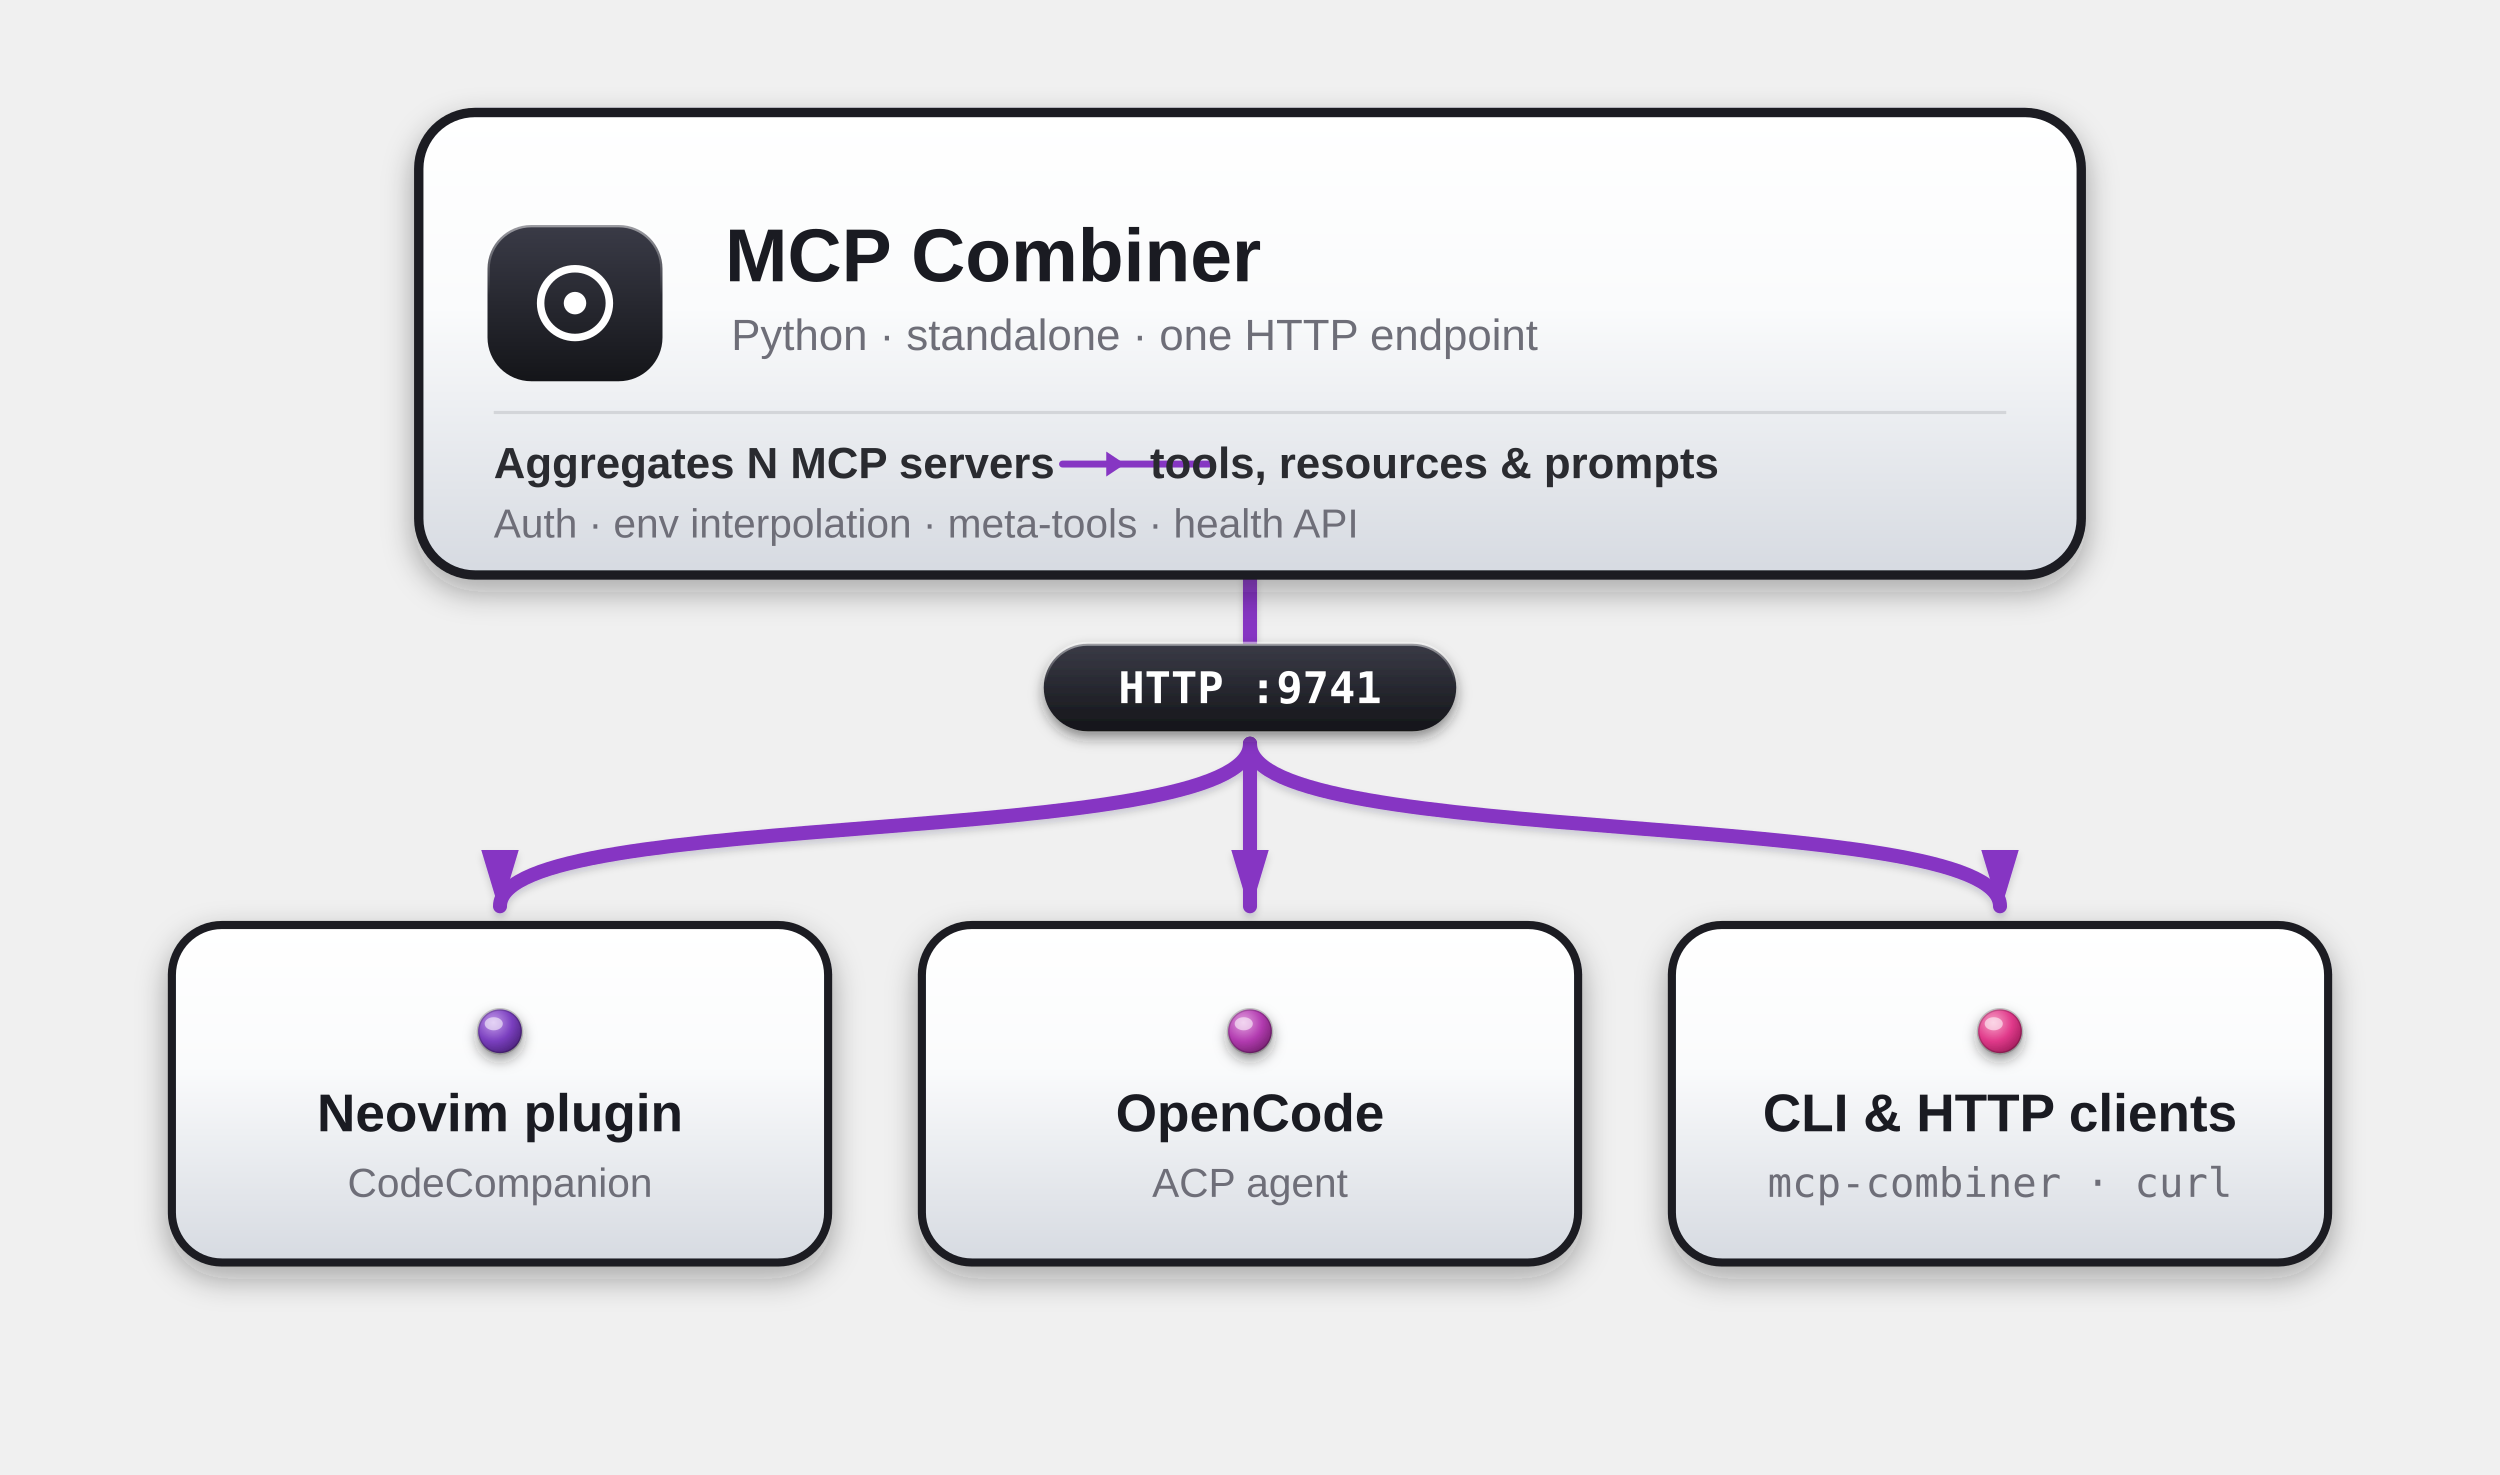
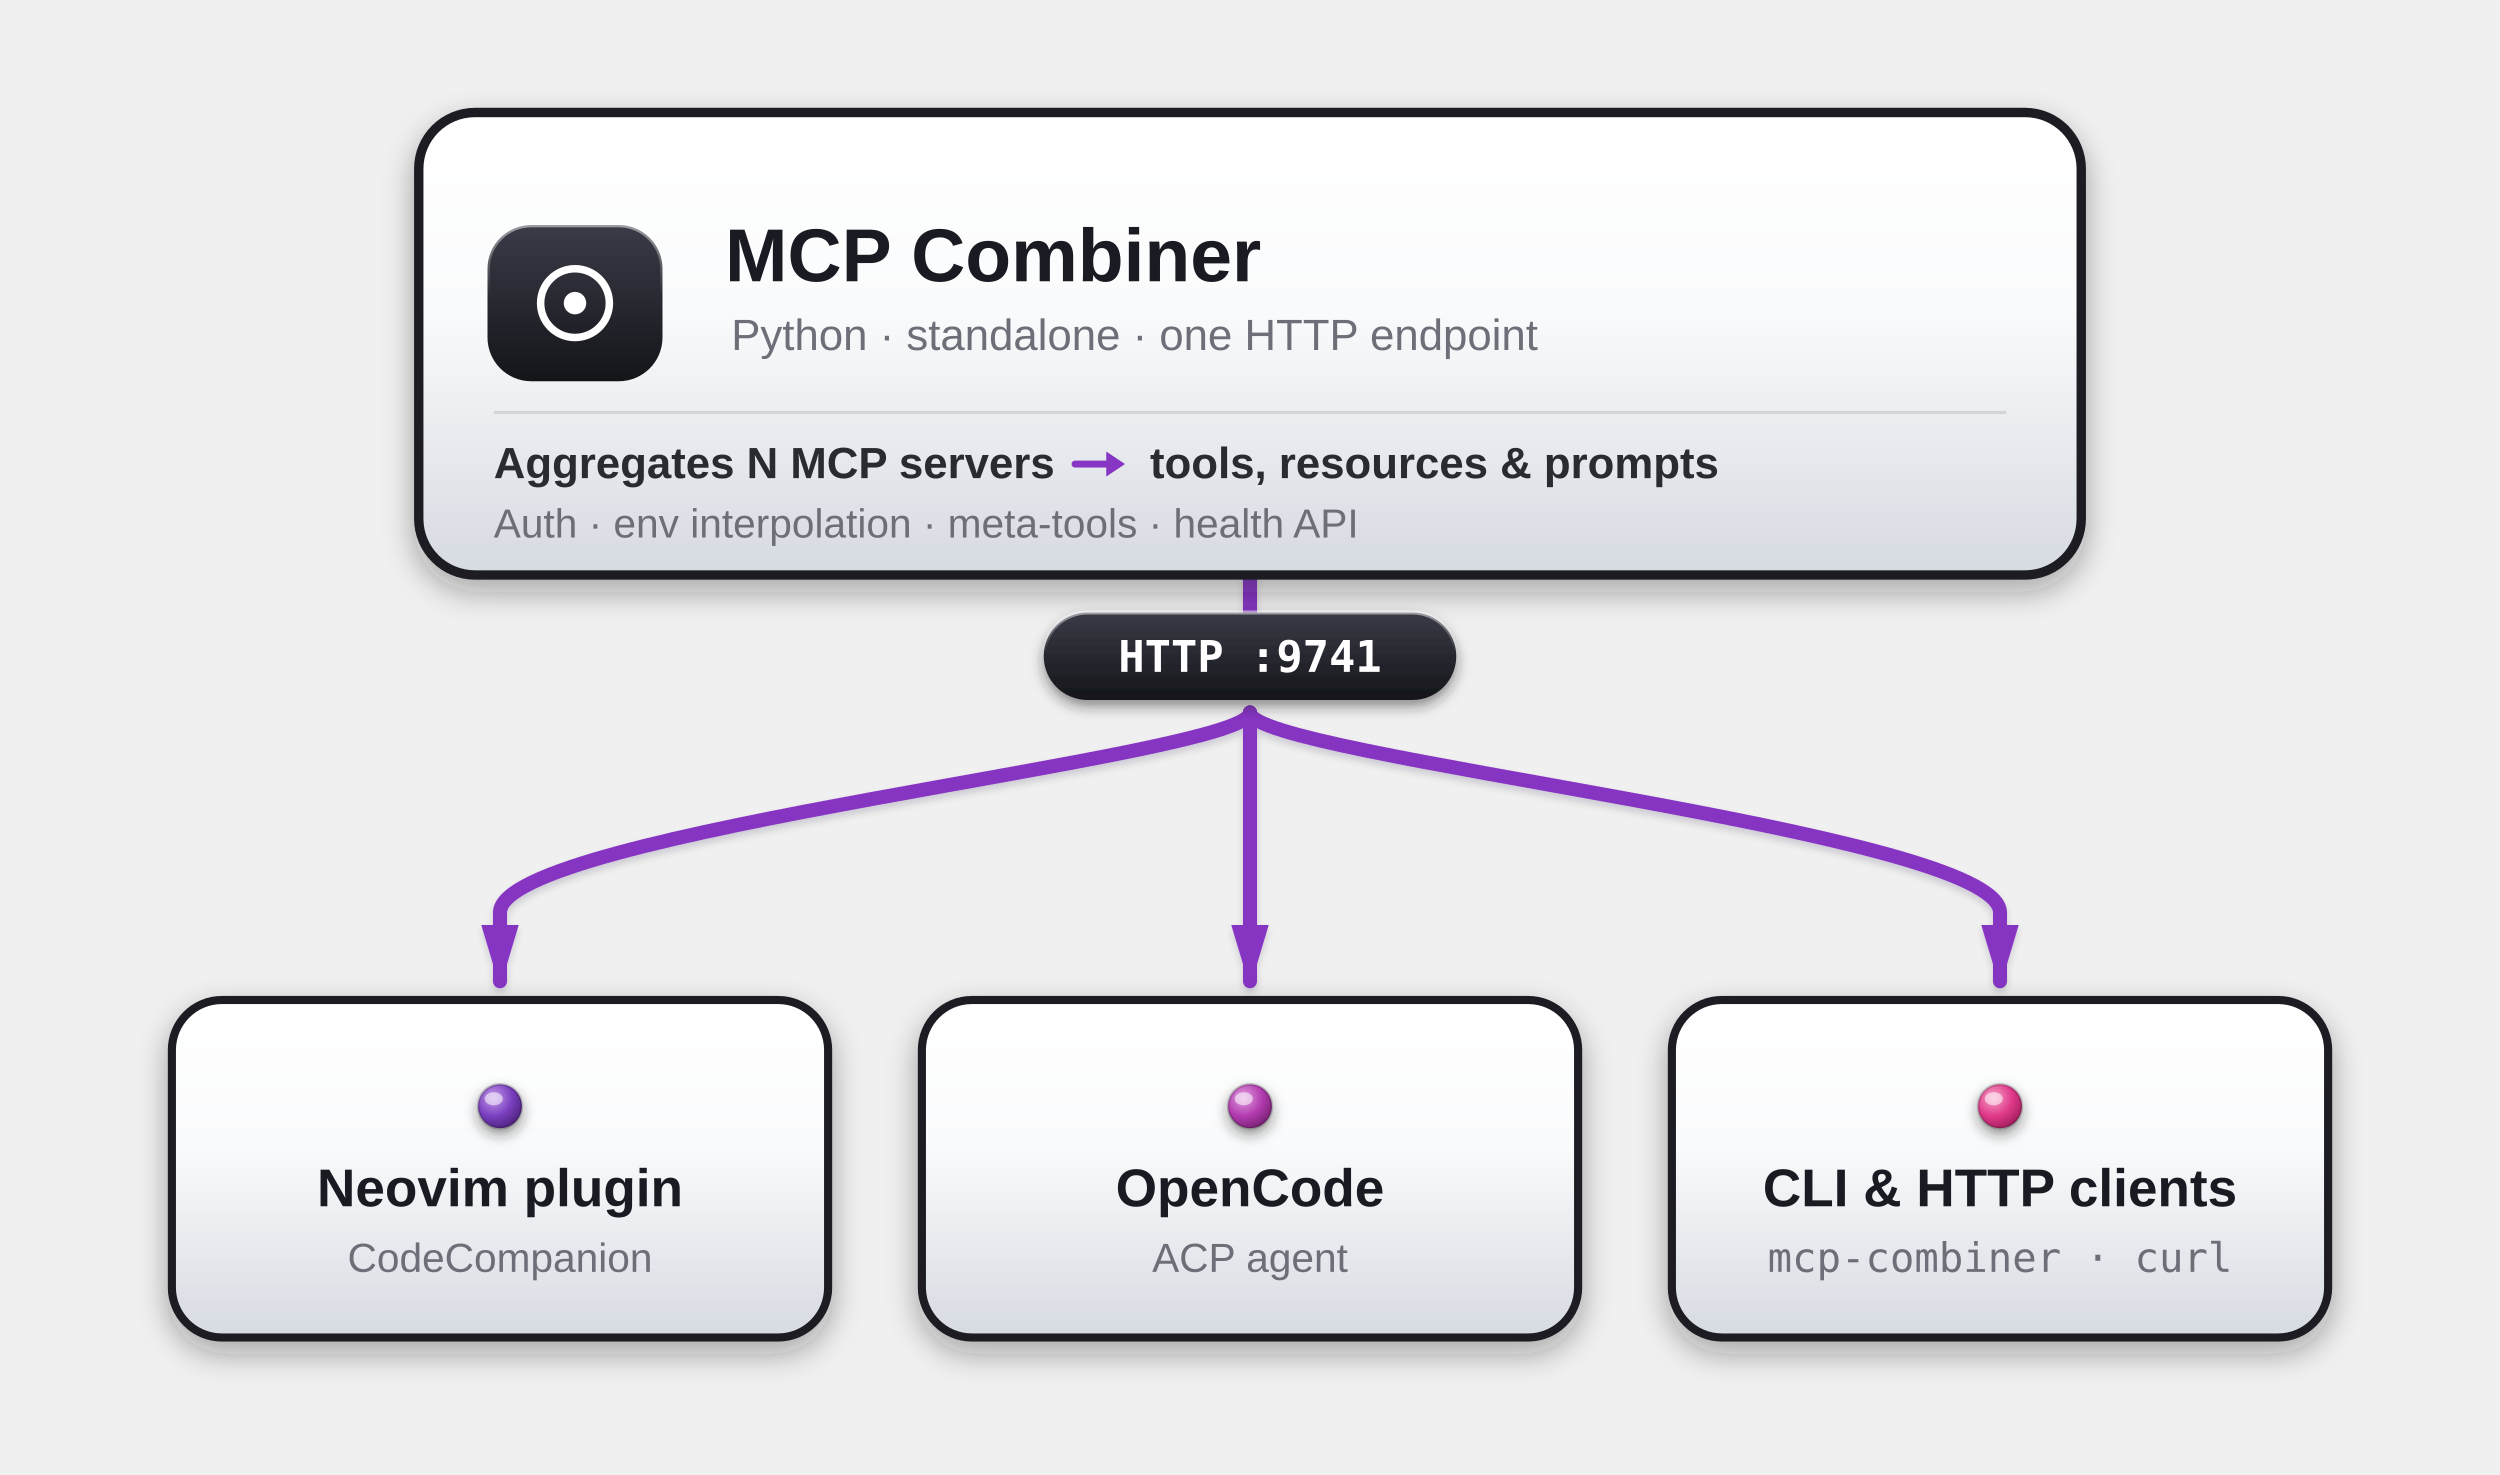
<svg xmlns="http://www.w3.org/2000/svg" width="800" height="472" viewBox="0 0 800 472" role="img" aria-label="MCP Combiner aggregates servers behind one HTTP endpoint, serving the Neovim plugin, OpenCode, and the mcp-combiner CLI or any HTTP client">
  <defs>
    <marker id="ah" markerWidth="20" markerHeight="12" refX="18" refY="6" orient="auto" markerUnits="userSpaceOnUse">
-       <path d="M0,0 L20,6 L0,12 Z" fill="#8636C3" />
+       <path d="M0,0 L20,6 L0,12 Z" fill="#8636C3" id="path2489" />
    </marker>
    <linearGradient id="hubGrad" x1="0" y1="0" x2="0" y2="1">
      <stop offset="0" stop-color="#3A3B47" />
      <stop offset="1" stop-color="#141519" />
    </linearGradient>
    <linearGradient id="hubBezel" x1="0" y1="0" x2="0" y2="1">
      <stop offset="0" stop-color="#ffffff" stop-opacity="0.5" />
      <stop offset="0.45" stop-color="#ffffff" stop-opacity="0" />
    </linearGradient>
    <linearGradient id="cardSheen" x1="0" y1="0" x2="0" y2="1">
      <stop offset="0" stop-color="#ffffff" />
      <stop offset="0.42" stop-color="#FAFBFC" />
      <stop offset="1" stop-color="#D6DAE1" />
    </linearGradient>
    <radialGradient id="dotPurple" cx="0.35" cy="0.30" r="0.78">
      <stop offset="0" stop-color="#C49BEA" />
      <stop offset="0.55" stop-color="#7A3FBF" />
      <stop offset="1" stop-color="#4A2179" />
    </radialGradient>
    <radialGradient id="dotMag" cx="0.35" cy="0.30" r="0.78">
      <stop offset="0" stop-color="#E2A0DF" />
      <stop offset="0.55" stop-color="#B23BB0" />
      <stop offset="1" stop-color="#74206E" />
    </radialGradient>
    <radialGradient id="dotPink" cx="0.35" cy="0.30" r="0.78">
      <stop offset="0" stop-color="#F7A2C7" />
      <stop offset="0.55" stop-color="#E0398A" />
      <stop offset="1" stop-color="#9E1C5A" />
    </radialGradient>
    <filter id="ds" x="-40%" y="-40%" width="180%" height="180%">
      <feDropShadow dx="0" dy="4" stdDeviation="5" flood-color="#1A1B22" flood-opacity="0.34" />
    </filter>
    <filter id="dsDot" x="-80%" y="-80%" width="260%" height="260%">
      <feDropShadow dx="0" dy="2" stdDeviation="2.2" flood-color="#1A1B22" flood-opacity="0.5" />
    </filter>
    <filter id="dsArrow" x="-30%" y="-30%" width="160%" height="160%">
      <feDropShadow dx="0" dy="1.5" stdDeviation="1.2" flood-color="#1A1B22" flood-opacity="0.16" />
    </filter>
  </defs>
  <g filter="url(#dsArrow)">
-     <path d="M400,184 V206" fill="none" stroke="#8636C3" stroke-width="4.5" stroke-linecap="round" />
-     <path d="M400,238 C400,272 160,258 160,290" fill="none" stroke="#8636C3" stroke-width="4.5" stroke-linecap="round" marker-end="url(#ah)" />
-     <path d="M400,238 V290" fill="none" stroke="#8636C3" stroke-width="4.5" stroke-linecap="round" marker-end="url(#ah)" />
-     <path d="M400,238 C400,272 640,258 640,290" fill="none" stroke="#8636C3" stroke-width="4.5" stroke-linecap="round" marker-end="url(#ah)" />
+     <path d="M400,184 V196" fill="none" stroke="#8636C3" stroke-width="4.5" stroke-linecap="round" id="path5693" />
+     <path d="M400,228 C400,242 160,266 160,292 V314" fill="none" stroke="#8636C3" stroke-width="4.5" stroke-linecap="round" marker-end="url(#ah)" id="path2262" />
+     <path d="M400,228 V314" fill="none" stroke="#8636C3" stroke-width="4.5" stroke-linecap="round" marker-end="url(#ah)" id="path9664" />
+     <path d="M400,228 C400,242 640,266 640,292 V314" fill="none" stroke="#8636C3" stroke-width="4.5" stroke-linecap="round" marker-end="url(#ah)" id="path4992" />
  </g>
-   <path d="M152,36 H648 A18,18 0 0 1 666,54 V166 A18,18 0 0 1 648,184 H152 A18,18 0 0 1 134,166 V54 A18,18 0 0 1 152,36 Z" fill="url(#cardSheen)" stroke="#1A1B22" stroke-width="3" filter="url(#ds)" />
-   <path d="M170,72 H198 A14,14 0 0 1 212,86 V108 A14,14 0 0 1 198,122 H170 A14,14 0 0 1 156,108 V86 A14,14 0 0 1 170,72 Z" fill="url(#hubGrad)" />
-   <path d="M170,72 H198 A14,14 0 0 1 212,86 V108 A14,14 0 0 1 198,122 H170 A14,14 0 0 1 156,108 V86 A14,14 0 0 1 170,72 Z" fill="none" stroke="url(#hubBezel)" stroke-width="1.5" />
-   <circle cx="184" cy="97" r="11" fill="none" stroke="#ffffff" stroke-width="2.4" />
-   <circle cx="184" cy="97" r="3.6" fill="#ffffff" />
-   <text x="232" y="90" font-family="Helvetica Neue, Arial, sans-serif" font-weight="700" font-size="24" fill="#1A1B22">MCP Combiner</text>
-   <text x="234" y="112" font-family="Helvetica Neue, Arial, sans-serif" font-weight="400" font-size="14" fill="#6E6E78">Python · standalone · one HTTP endpoint</text>
-   <path d="M158,132 H642" stroke="#1A1B22" stroke-width="1" opacity="0.12" />
-   <text x="158" y="153" font-family="Helvetica Neue, Arial, sans-serif" font-weight="600" font-size="14" fill="#2A2B30">Aggregates N MCP servers</text>
-   <path d="M340,148.5 H388" stroke="#8636C3" stroke-width="2.2" stroke-linecap="round" />
-   <path d="M354,144.5 L360,148.5 L354,152.5 Z" fill="#8636C3" />
-   <text x="368" y="153" font-family="Helvetica Neue, Arial, sans-serif" font-weight="600" font-size="14" fill="#2A2B30">tools, resources &amp; prompts</text>
-   <text x="158" y="172" font-family="Helvetica Neue, Arial, sans-serif" font-weight="400" font-size="13" fill="#6E6E78">Auth · env interpolation · meta-tools · health API</text>
-   <path d="M348,206 H452 A14,14 0 0 1 466,220 A14,14 0 0 1 452,234 H348 A14,14 0 0 1 334,220 A14,14 0 0 1 348,206 Z" fill="url(#hubGrad)" filter="url(#dsDot)" />
-   <path d="M348,206 H452 A14,14 0 0 1 466,220 A14,14 0 0 1 452,234 H348 A14,14 0 0 1 334,220 A14,14 0 0 1 348,206 Z" fill="none" stroke="url(#hubBezel)" stroke-width="1.3" />
-   <text x="400" y="225" font-family="Source Code Pro, monospace" font-weight="700" font-size="14" fill="#ffffff" text-anchor="middle">HTTP :9741</text>
-   <path d="M71,296 H249 A16,16 0 0 1 265,312 V388 A16,16 0 0 1 249,404 H71 A16,16 0 0 1 55,388 V312 A16,16 0 0 1 71,296 Z" fill="url(#cardSheen)" stroke="#1A1B22" stroke-width="2.6" filter="url(#ds)" />
-   <circle cx="160" cy="330" r="7" fill="url(#dotPurple)" stroke="#000" stroke-opacity="0.18" stroke-width="0.9" filter="url(#dsDot)" />
-   <ellipse cx="158" cy="327.6" rx="2.9" ry="2.1" fill="#fff" opacity="0.55" />
-   <text x="160" y="362" font-family="Helvetica Neue, Arial, sans-serif" font-weight="700" font-size="17" fill="#1A1B22" text-anchor="middle">Neovim plugin</text>
-   <text x="160" y="383" font-family="Helvetica Neue, Arial, sans-serif" font-weight="400" font-size="13" fill="#6E6E78" text-anchor="middle">CodeCompanion</text>
-   <path d="M311,296 H489 A16,16 0 0 1 505,312 V388 A16,16 0 0 1 489,404 H311 A16,16 0 0 1 295,388 V312 A16,16 0 0 1 311,296 Z" fill="url(#cardSheen)" stroke="#1A1B22" stroke-width="2.6" filter="url(#ds)" />
-   <circle cx="400" cy="330" r="7" fill="url(#dotMag)" stroke="#000" stroke-opacity="0.18" stroke-width="0.9" filter="url(#dsDot)" />
-   <ellipse cx="398" cy="327.6" rx="2.9" ry="2.1" fill="#fff" opacity="0.55" />
-   <text x="400" y="362" font-family="Helvetica Neue, Arial, sans-serif" font-weight="700" font-size="17" fill="#1A1B22" text-anchor="middle">OpenCode</text>
-   <text x="400" y="383" font-family="Helvetica Neue, Arial, sans-serif" font-weight="400" font-size="13" fill="#6E6E78" text-anchor="middle">ACP agent</text>
-   <path d="M551,296 H729 A16,16 0 0 1 745,312 V388 A16,16 0 0 1 729,404 H551 A16,16 0 0 1 535,388 V312 A16,16 0 0 1 551,296 Z" fill="url(#cardSheen)" stroke="#1A1B22" stroke-width="2.6" filter="url(#ds)" />
-   <circle cx="640" cy="330" r="7" fill="url(#dotPink)" stroke="#000" stroke-opacity="0.18" stroke-width="0.9" filter="url(#dsDot)" />
-   <ellipse cx="638" cy="327.6" rx="2.9" ry="2.1" fill="#fff" opacity="0.55" />
-   <text x="640" y="362" font-family="Helvetica Neue, Arial, sans-serif" font-weight="700" font-size="17" fill="#1A1B22" text-anchor="middle">CLI &amp; HTTP clients</text>
-   <text x="640" y="383" font-family="Source Code Pro, monospace" font-weight="400" font-size="13" fill="#6E6E78" text-anchor="middle">mcp-combiner · curl</text>
+   <path d="M152,36 H648 A18,18 0 0 1 666,54 V166 A18,18 0 0 1 648,184 H152 A18,18 0 0 1 134,166 V54 A18,18 0 0 1 152,36 Z" fill="url(#cardSheen)" stroke="#1A1B22" stroke-width="3" filter="url(#ds)" id="path4481" />
+   <path d="M170,72 H198 A14,14 0 0 1 212,86 V108 A14,14 0 0 1 198,122 H170 A14,14 0 0 1 156,108 V86 A14,14 0 0 1 170,72 Z" fill="url(#hubGrad)" id="path6336" />
+   <path d="M170,72 H198 A14,14 0 0 1 212,86 V108 A14,14 0 0 1 198,122 H170 A14,14 0 0 1 156,108 V86 A14,14 0 0 1 170,72 Z" fill="none" stroke="url(#hubBezel)" stroke-width="1.5" id="path4925" />
+   <circle cx="184" cy="97" r="11" fill="none" stroke="#ffffff" stroke-width="2.4" id="circle5882" />
+   <circle cx="184" cy="97" r="3.6" fill="#ffffff" id="circle425" />
+   <text x="232" y="90" font-family="Helvetica Neue, Arial, sans-serif" font-weight="700" font-size="24" fill="#1A1B22" id="text5221">MCP Combiner</text>
+   <text x="234" y="112" font-family="Helvetica Neue, Arial, sans-serif" font-weight="400" font-size="14" fill="#6E6E78" id="text7005">Python · standalone · one HTTP endpoint</text>
+   <path d="M158,132 H642" stroke="#1A1B22" stroke-width="1" opacity="0.12" id="path1015" />
+   <text x="158" y="153" font-family="Helvetica Neue, Arial, sans-serif" font-weight="600" font-size="14" fill="#2A2B30" id="text2998">Aggregates N MCP servers</text>
+   <path d="M344,148.5 H354" stroke="#8636C3" stroke-width="2.2" stroke-linecap="round" id="path8718" />
+   <path d="M354,144.5 L360,148.5 L354,152.5 Z" fill="#8636C3" id="path506" />
+   <text x="368" y="153" font-family="Helvetica Neue, Arial, sans-serif" font-weight="600" font-size="14" fill="#2A2B30" id="text8376">tools, resources &amp; prompts</text>
+   <text x="158" y="172" font-family="Helvetica Neue, Arial, sans-serif" font-weight="400" font-size="13" fill="#6E6E78" id="text5486">Auth · env interpolation · meta-tools · health API</text>
+   <path d="M348,206 H452 A14,14 0 0 1 466,220 A14,14 0 0 1 452,234 H348 A14,14 0 0 1 334,220 A14,14 0 0 1 348,206 Z" fill="url(#hubGrad)" filter="url(#dsDot)" id="path7602" transform="translate(0, -10)" />
+   <path d="M348,206 H452 A14,14 0 0 1 466,220 A14,14 0 0 1 452,234 H348 A14,14 0 0 1 334,220 A14,14 0 0 1 348,206 Z" fill="none" stroke="url(#hubBezel)" stroke-width="1.3" id="path7741" transform="translate(0, -10)" />
+   <text x="400" y="225" font-family="Source Code Pro, monospace" font-weight="700" font-size="14" fill="#ffffff" text-anchor="middle" id="text7598" transform="translate(0, -10)">HTTP :9741</text>
+   <path d="M71,296 H249 A16,16 0 0 1 265,312 V388 A16,16 0 0 1 249,404 H71 A16,16 0 0 1 55,388 V312 A16,16 0 0 1 71,296 Z" fill="url(#cardSheen)" stroke="#1A1B22" stroke-width="2.6" filter="url(#ds)" id="path4460" transform="translate(0, 24)" />
+   <circle cx="160" cy="330" r="7" fill="url(#dotPurple)" stroke="#000" stroke-opacity="0.18" stroke-width="0.9" filter="url(#dsDot)" id="circle7641" transform="translate(0, 24)" />
+   <ellipse cx="158" cy="327.6" rx="2.9" ry="2.1" fill="#fff" opacity="0.55" id="ellipse8900" transform="translate(0, 24)" />
+   <text x="160" y="362" font-family="Helvetica Neue, Arial, sans-serif" font-weight="700" font-size="17" fill="#1A1B22" text-anchor="middle" id="text6043" transform="translate(0, 24)">Neovim plugin</text>
+   <text x="160" y="383" font-family="Helvetica Neue, Arial, sans-serif" font-weight="400" font-size="13" fill="#6E6E78" text-anchor="middle" id="text8819" transform="translate(0, 24)">CodeCompanion</text>
+   <path d="M311,296 H489 A16,16 0 0 1 505,312 V388 A16,16 0 0 1 489,404 H311 A16,16 0 0 1 295,388 V312 A16,16 0 0 1 311,296 Z" fill="url(#cardSheen)" stroke="#1A1B22" stroke-width="2.6" filter="url(#ds)" id="path159" transform="translate(0, 24)" />
+   <circle cx="400" cy="330" r="7" fill="url(#dotMag)" stroke="#000" stroke-opacity="0.18" stroke-width="0.9" filter="url(#dsDot)" id="circle9848" transform="translate(0, 24)" />
+   <ellipse cx="398" cy="327.6" rx="2.9" ry="2.1" fill="#fff" opacity="0.55" id="ellipse788" transform="translate(0, 24)" />
+   <text x="400" y="362" font-family="Helvetica Neue, Arial, sans-serif" font-weight="700" font-size="17" fill="#1A1B22" text-anchor="middle" id="text5327" transform="translate(0, 24)">OpenCode</text>
+   <text x="400" y="383" font-family="Helvetica Neue, Arial, sans-serif" font-weight="400" font-size="13" fill="#6E6E78" text-anchor="middle" id="text8603" transform="translate(0, 24)">ACP agent</text>
+   <path d="M551,296 H729 A16,16 0 0 1 745,312 V388 A16,16 0 0 1 729,404 H551 A16,16 0 0 1 535,388 V312 A16,16 0 0 1 551,296 Z" fill="url(#cardSheen)" stroke="#1A1B22" stroke-width="2.6" filter="url(#ds)" id="path380" transform="translate(0, 24)" />
+   <circle cx="640" cy="330" r="7" fill="url(#dotPink)" stroke="#000" stroke-opacity="0.18" stroke-width="0.9" filter="url(#dsDot)" id="circle8514" transform="translate(0, 24)" />
+   <ellipse cx="638" cy="327.6" rx="2.9" ry="2.1" fill="#fff" opacity="0.55" id="ellipse4821" transform="translate(0, 24)" />
+   <text x="640" y="362" font-family="Helvetica Neue, Arial, sans-serif" font-weight="700" font-size="17" fill="#1A1B22" text-anchor="middle" id="text4212" transform="translate(0, 24)">CLI &amp; HTTP clients</text>
+   <text x="640" y="383" font-family="Source Code Pro, monospace" font-weight="400" font-size="13" fill="#6E6E78" text-anchor="middle" id="text9365" transform="translate(0, 24)">mcp-combiner · curl</text>
</svg>
